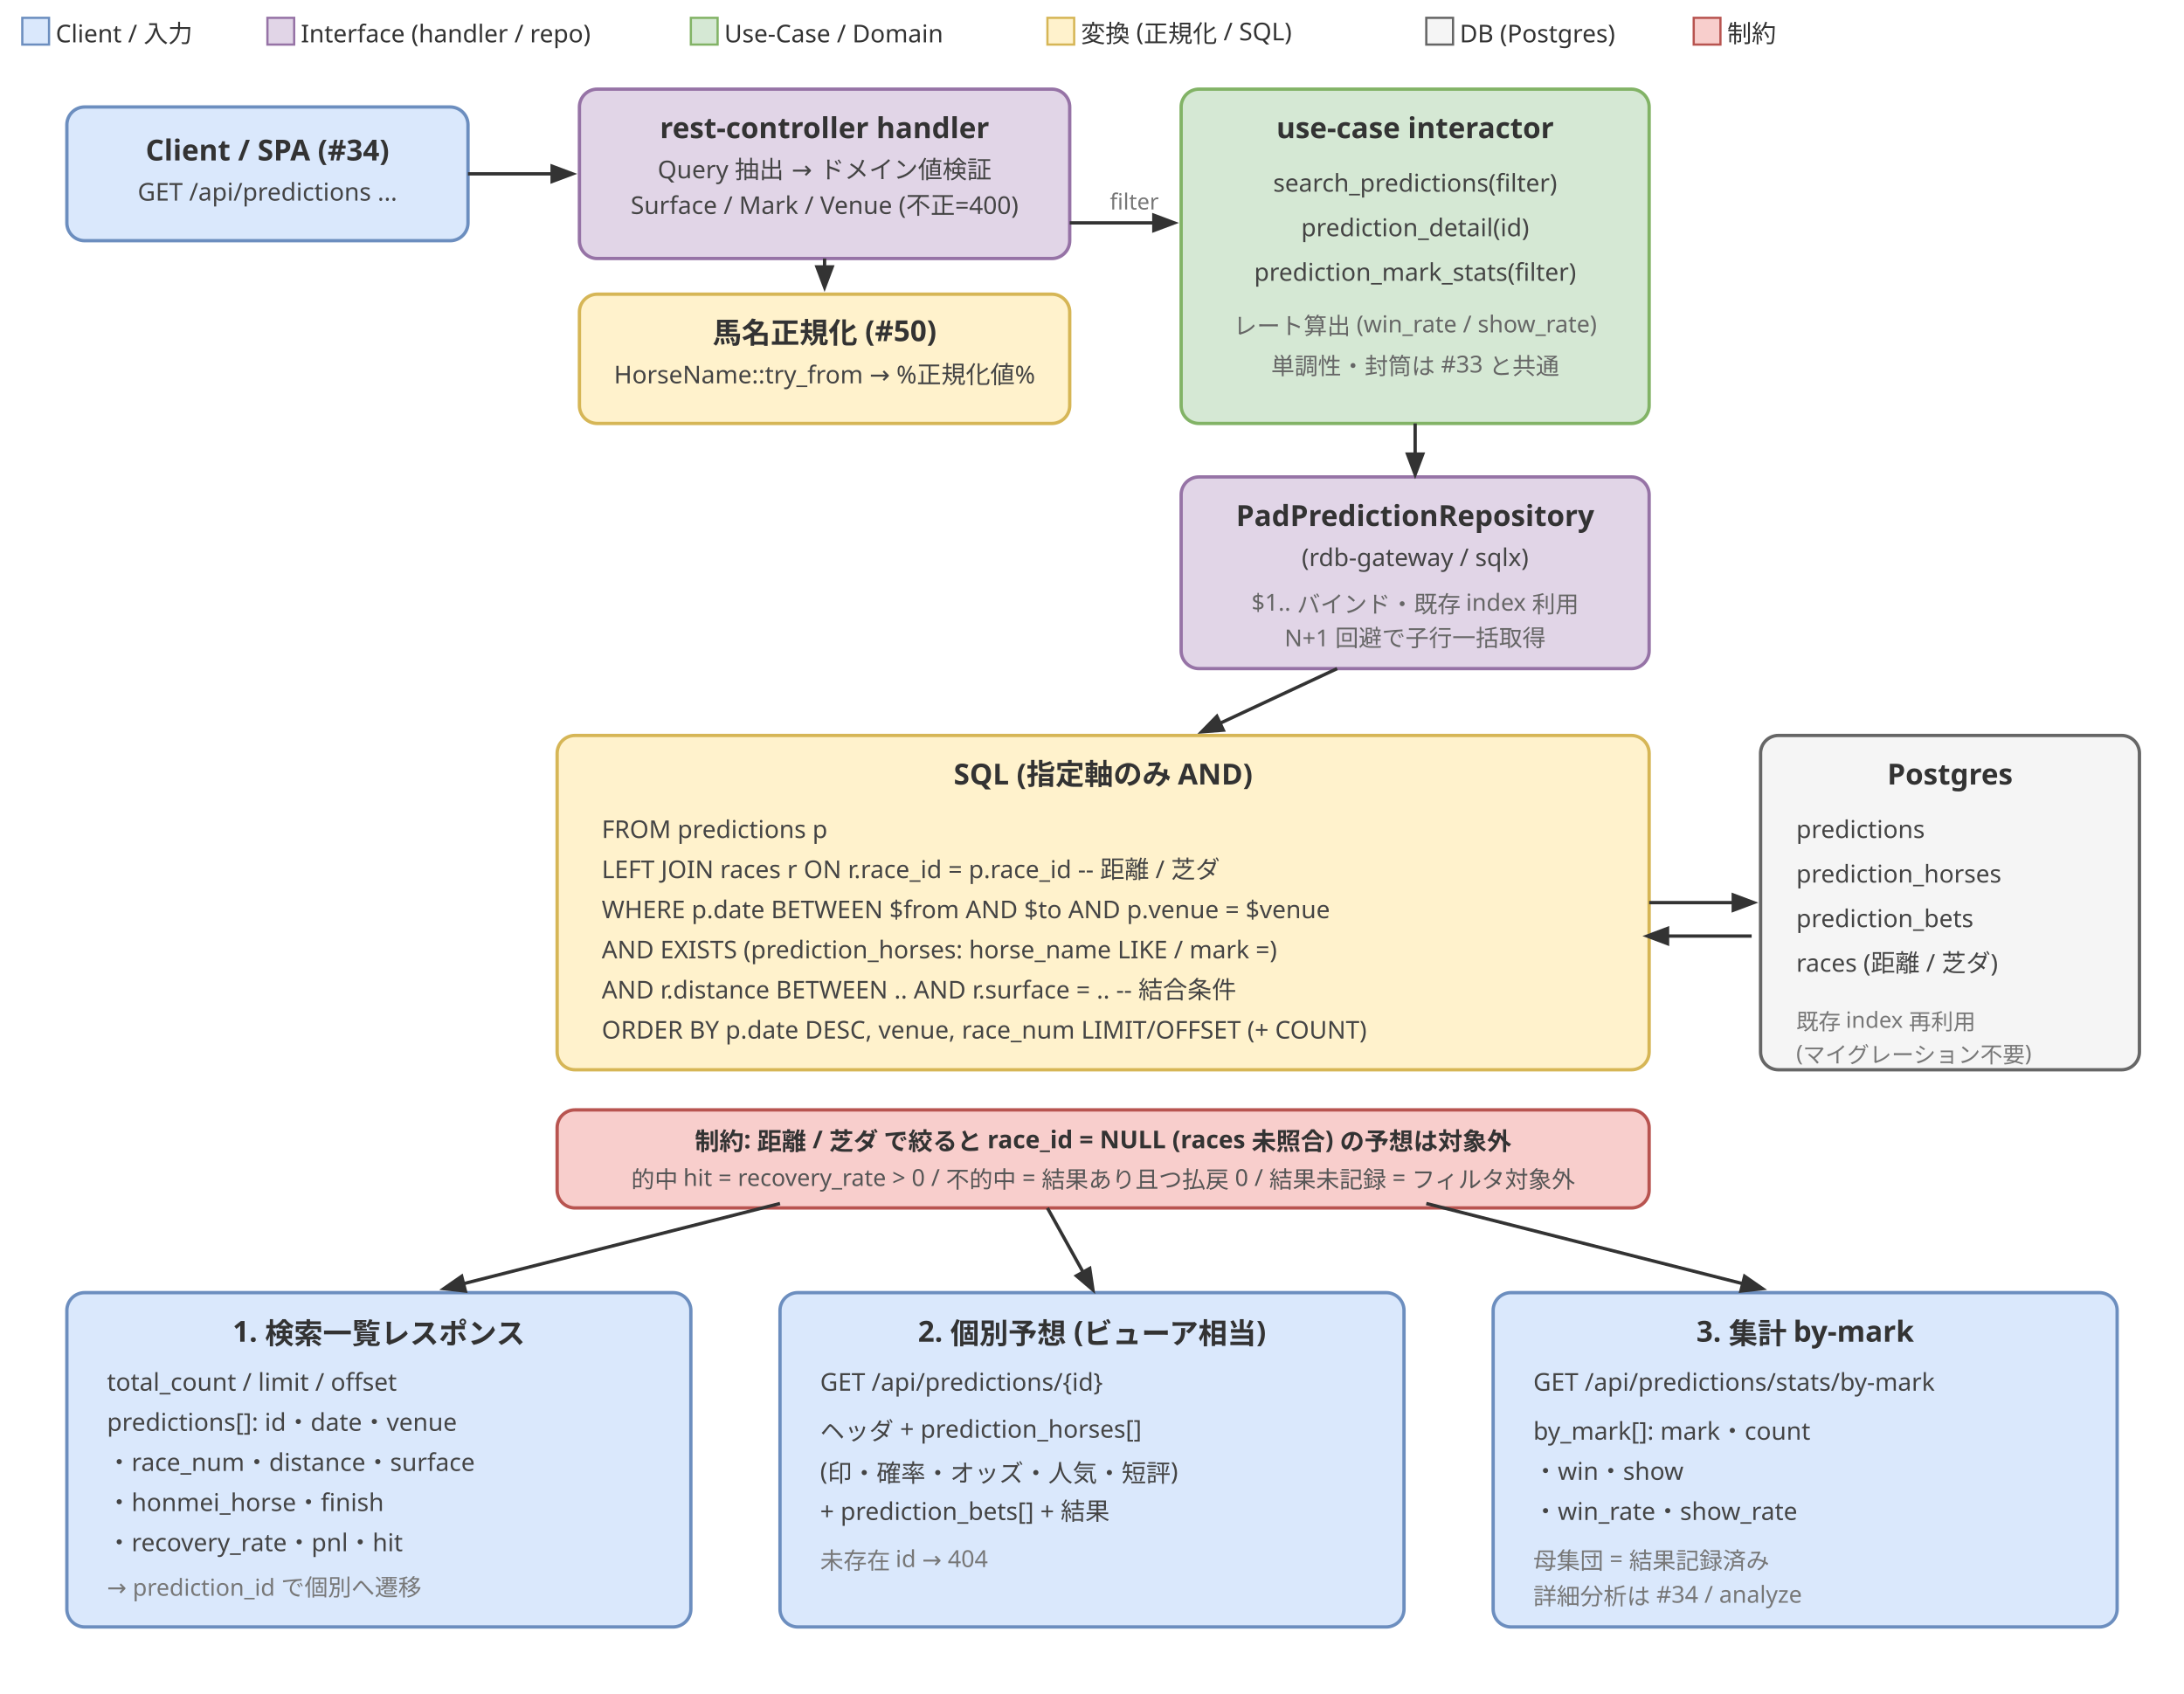
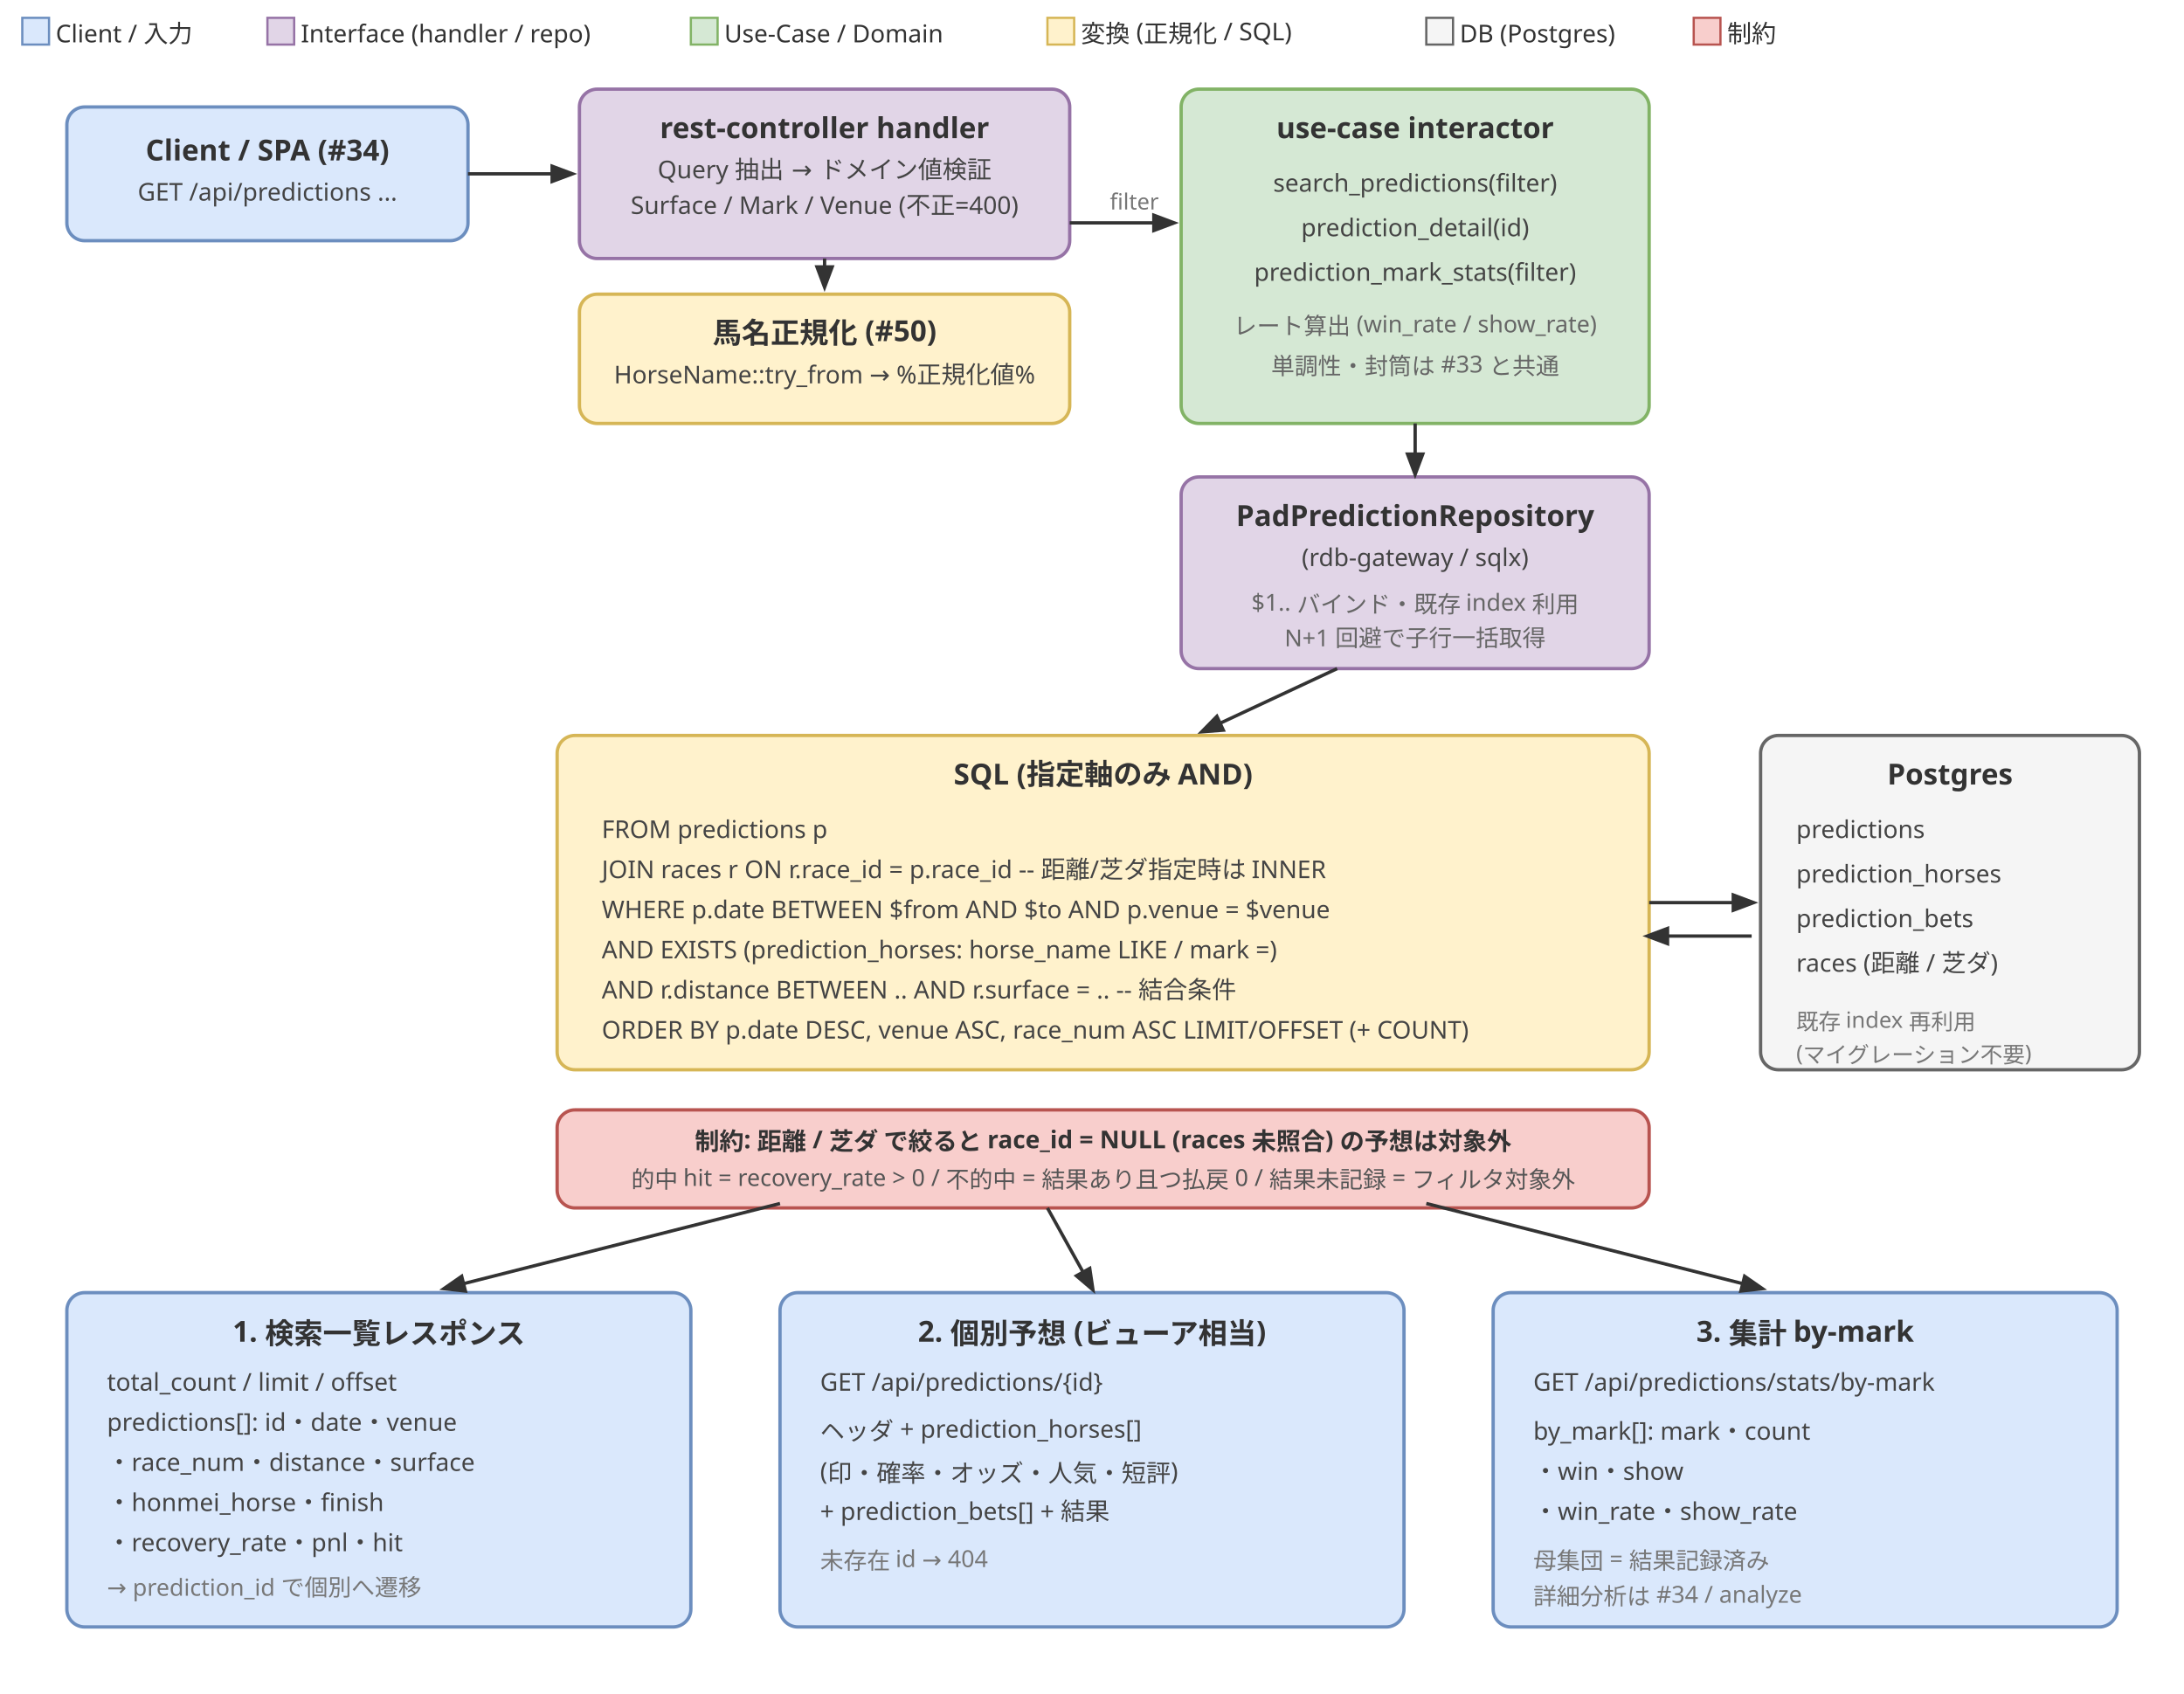
<svg xmlns="http://www.w3.org/2000/svg" width="980" height="760" viewBox="0 0 980 760" font-family="sans-serif" font-size="13">
  <defs>
    <marker id="arrow" markerWidth="8" markerHeight="8" refX="6" refY="3" orient="auto">
      <path d="M0,0 L0,6 L8,3 z" fill="#333" />
    </marker>
  </defs>
  <rect x="10" y="8" width="12" height="12" fill="#dae8fc" stroke="#6c8ebf" stroke-width="1" />
  <text x="25" y="19" font-size="11" fill="#333">Client / 入力</text>
  <rect x="120" y="8" width="12" height="12" fill="#e1d5e7" stroke="#9673a6" stroke-width="1" />
  <text x="135" y="19" font-size="11" fill="#333">Interface (handler / repo)</text>
  <rect x="310" y="8" width="12" height="12" fill="#d5e8d4" stroke="#82b366" stroke-width="1" />
  <text x="325" y="19" font-size="11" fill="#333">Use-Case / Domain</text>
  <rect x="470" y="8" width="12" height="12" fill="#fff2cc" stroke="#d6b656" stroke-width="1" />
  <text x="485" y="19" font-size="11" fill="#333">変換 (正規化 / SQL)</text>
  <rect x="640" y="8" width="12" height="12" fill="#f5f5f5" stroke="#666" stroke-width="1" />
  <text x="655" y="19" font-size="11" fill="#333">DB (Postgres)</text>
  <rect x="760" y="8" width="12" height="12" fill="#f8cecc" stroke="#b85450" stroke-width="1" />
  <text x="775" y="19" font-size="11" fill="#333">制約</text>
  <rect x="30" y="48" width="180" height="60" rx="8" fill="#dae8fc" stroke="#6c8ebf" stroke-width="1.5" />
  <text x="120" y="72" text-anchor="middle" font-weight="bold" fill="#333">Client / SPA (#34)</text>
  <text x="120" y="90" text-anchor="middle" font-size="11" fill="#444">GET /api/predictions ...</text>
  <rect x="260" y="40" width="220" height="76" rx="8" fill="#e1d5e7" stroke="#9673a6" stroke-width="1.5" />
  <text x="370" y="62" text-anchor="middle" font-weight="bold" fill="#333">rest-controller handler</text>
  <text x="370" y="80" text-anchor="middle" font-size="11" fill="#444">Query 抽出 → ドメイン値検証</text>
  <text x="370" y="96" text-anchor="middle" font-size="11" fill="#444">Surface / Mark / Venue (不正=400)</text>
  <rect x="260" y="132" width="220" height="58" rx="8" fill="#fff2cc" stroke="#d6b656" stroke-width="1.5" />
  <text x="370" y="154" text-anchor="middle" font-weight="bold" fill="#333">馬名正規化 (#50)</text>
  <text x="370" y="172" text-anchor="middle" font-size="11" fill="#444">HorseName::try_from → %正規化値%</text>
  <rect x="530" y="40" width="210" height="150" rx="8" fill="#d5e8d4" stroke="#82b366" stroke-width="1.5" />
  <text x="635" y="62" text-anchor="middle" font-weight="bold" fill="#333">use-case interactor</text>
  <text x="635" y="86" text-anchor="middle" font-size="11" fill="#444">search_predictions(filter)</text>
  <text x="635" y="106" text-anchor="middle" font-size="11" fill="#444">prediction_detail(id)</text>
  <text x="635" y="126" text-anchor="middle" font-size="11" fill="#444">prediction_mark_stats(filter)</text>
  <text x="635" y="150" text-anchor="middle" font-size="10.5" fill="#666">レート算出 (win_rate / show_rate)</text>
  <text x="635" y="168" text-anchor="middle" font-size="10.5" fill="#666">単調性・封筒は #33 と共通</text>
  <rect x="530" y="214" width="210" height="86" rx="8" fill="#e1d5e7" stroke="#9673a6" stroke-width="1.5" />
  <text x="635" y="236" text-anchor="middle" font-weight="bold" fill="#333">PadPredictionRepository</text>
  <text x="635" y="254" text-anchor="middle" font-size="11" fill="#444">(rdb-gateway / sqlx)</text>
  <text x="635" y="274" text-anchor="middle" font-size="10.5" fill="#666">$1.. バインド・既存 index 利用</text>
  <text x="635" y="290" text-anchor="middle" font-size="10.5" fill="#666">N+1 回避で子行一括取得</text>
  <line x1="210" y1="78" x2="256" y2="78" stroke="#333" stroke-width="1.5" marker-end="url(#arrow)" />
  <line x1="370" y1="116" x2="370" y2="128" stroke="#333" stroke-width="1.5" marker-end="url(#arrow)" />
  <line x1="480" y1="100" x2="526" y2="100" stroke="#333" stroke-width="1.5" marker-end="url(#arrow)" />
  <text x="498" y="94" font-size="10" fill="#777">filter</text>
  <line x1="635" y1="190" x2="635" y2="212" stroke="#333" stroke-width="1.5" marker-end="url(#arrow)" />
  <rect x="250" y="330" width="490" height="150" rx="8" fill="#fff2cc" stroke="#d6b656" stroke-width="1.5" />
  <text x="495" y="352" text-anchor="middle" font-weight="bold" fill="#333">SQL (指定軸のみ AND)</text>
  <text x="270" y="376" font-size="11" fill="#444">FROM predictions p</text>
-   <text x="270" y="394" font-size="11" fill="#444">LEFT JOIN races r ON r.race_id = p.race_id   -- 距離 / 芝ダ</text>
+   <text x="270" y="394" font-size="11" fill="#444">JOIN races r ON r.race_id = p.race_id   -- 距離/芝ダ指定時は INNER</text>
  <text x="270" y="412" font-size="11" fill="#444">WHERE p.date BETWEEN $from AND $to AND p.venue = $venue</text>
  <text x="270" y="430" font-size="11" fill="#444">  AND EXISTS (prediction_horses: horse_name LIKE / mark =)</text>
  <text x="270" y="448" font-size="11" fill="#444">  AND r.distance BETWEEN .. AND r.surface = ..  -- 結合条件</text>
-   <text x="270" y="466" font-size="11" fill="#444">ORDER BY p.date DESC, venue, race_num  LIMIT/OFFSET  (+ COUNT)</text>
+   <text x="270" y="466" font-size="11" fill="#444">ORDER BY p.date DESC, venue ASC, race_num ASC  LIMIT/OFFSET  (+ COUNT)</text>
  <line x1="600" y1="300" x2="540" y2="328" stroke="#333" stroke-width="1.5" marker-end="url(#arrow)" />
  <rect x="790" y="330" width="170" height="150" rx="8" fill="#f5f5f5" stroke="#666" stroke-width="1.5" />
  <text x="875" y="352" text-anchor="middle" font-weight="bold" fill="#333">Postgres</text>
  <text x="806" y="376" font-size="11" fill="#444">predictions</text>
  <text x="806" y="396" font-size="11" fill="#444">prediction_horses</text>
  <text x="806" y="416" font-size="11" fill="#444">prediction_bets</text>
  <text x="806" y="436" font-size="11" fill="#444">races (距離 / 芝ダ)</text>
  <text x="806" y="462" font-size="10" fill="#777">既存 index 再利用</text>
  <text x="806" y="476" font-size="10" fill="#777">(マイグレーション不要)</text>
  <line x1="740" y1="405" x2="786" y2="405" stroke="#333" stroke-width="1.5" marker-end="url(#arrow)" />
  <line x1="786" y1="420" x2="740" y2="420" stroke="#333" stroke-width="1.5" marker-end="url(#arrow)" />
  <rect x="250" y="498" width="490" height="44" rx="8" fill="#f8cecc" stroke="#b85450" stroke-width="1.5" />
  <text x="495" y="516" text-anchor="middle" font-size="11" fill="#333" font-weight="bold">制約: 距離 / 芝ダ で絞ると race_id = NULL (races 未照合) の予想は対象外</text>
  <text x="495" y="533" text-anchor="middle" font-size="10.5" fill="#555">的中 hit = recovery_rate &gt; 0 / 不的中 = 結果あり且つ払戻 0 / 結果未記録 = フィルタ対象外</text>
  <rect x="30" y="580" width="280" height="150" rx="8" fill="#dae8fc" stroke="#6c8ebf" stroke-width="1.5" />
  <text x="170" y="602" text-anchor="middle" font-weight="bold" fill="#333">1. 検索一覧レスポンス</text>
  <text x="48" y="624" font-size="11" fill="#444">total_count / limit / offset</text>
  <text x="48" y="642" font-size="11" fill="#444">predictions[]: id・date・venue</text>
  <text x="48" y="660" font-size="11" fill="#444">  ・race_num・distance・surface</text>
  <text x="48" y="678" font-size="11" fill="#444">  ・honmei_horse・finish</text>
  <text x="48" y="696" font-size="11" fill="#444">  ・recovery_rate・pnl・hit</text>
  <text x="48" y="716" font-size="10.5" fill="#777">→ prediction_id で個別へ遷移</text>
  <rect x="350" y="580" width="280" height="150" rx="8" fill="#dae8fc" stroke="#6c8ebf" stroke-width="1.5" />
  <text x="490" y="602" text-anchor="middle" font-weight="bold" fill="#333">2. 個別予想 (ビューア相当)</text>
  <text x="368" y="624" font-size="11" fill="#444">GET /api/predictions/{id}</text>
  <text x="368" y="646" font-size="11" fill="#444">ヘッダ + prediction_horses[]</text>
  <text x="368" y="664" font-size="11" fill="#444">  (印・確率・オッズ・人気・短評)</text>
  <text x="368" y="682" font-size="11" fill="#444">+ prediction_bets[] + 結果</text>
  <text x="368" y="704" font-size="10.5" fill="#777">未存在 id → 404</text>
  <rect x="670" y="580" width="280" height="150" rx="8" fill="#dae8fc" stroke="#6c8ebf" stroke-width="1.5" />
  <text x="810" y="602" text-anchor="middle" font-weight="bold" fill="#333">3. 集計 by-mark</text>
  <text x="688" y="624" font-size="11" fill="#444">GET /api/predictions/stats/by-mark</text>
  <text x="688" y="646" font-size="11" fill="#444">by_mark[]: mark・count</text>
  <text x="688" y="664" font-size="11" fill="#444">  ・win・show</text>
  <text x="688" y="682" font-size="11" fill="#444">  ・win_rate・show_rate</text>
  <text x="688" y="704" font-size="10.5" fill="#777">母集団 = 結果記録済み</text>
  <text x="688" y="720" font-size="10.5" fill="#777">詳細分析は #34 / analyze</text>
  <line x1="350" y1="540" x2="200" y2="578" stroke="#333" stroke-width="1.5" marker-end="url(#arrow)" />
  <line x1="470" y1="542" x2="490" y2="578" stroke="#333" stroke-width="1.5" marker-end="url(#arrow)" />
  <line x1="640" y1="540" x2="790" y2="578" stroke="#333" stroke-width="1.5" marker-end="url(#arrow)" />
</svg>
